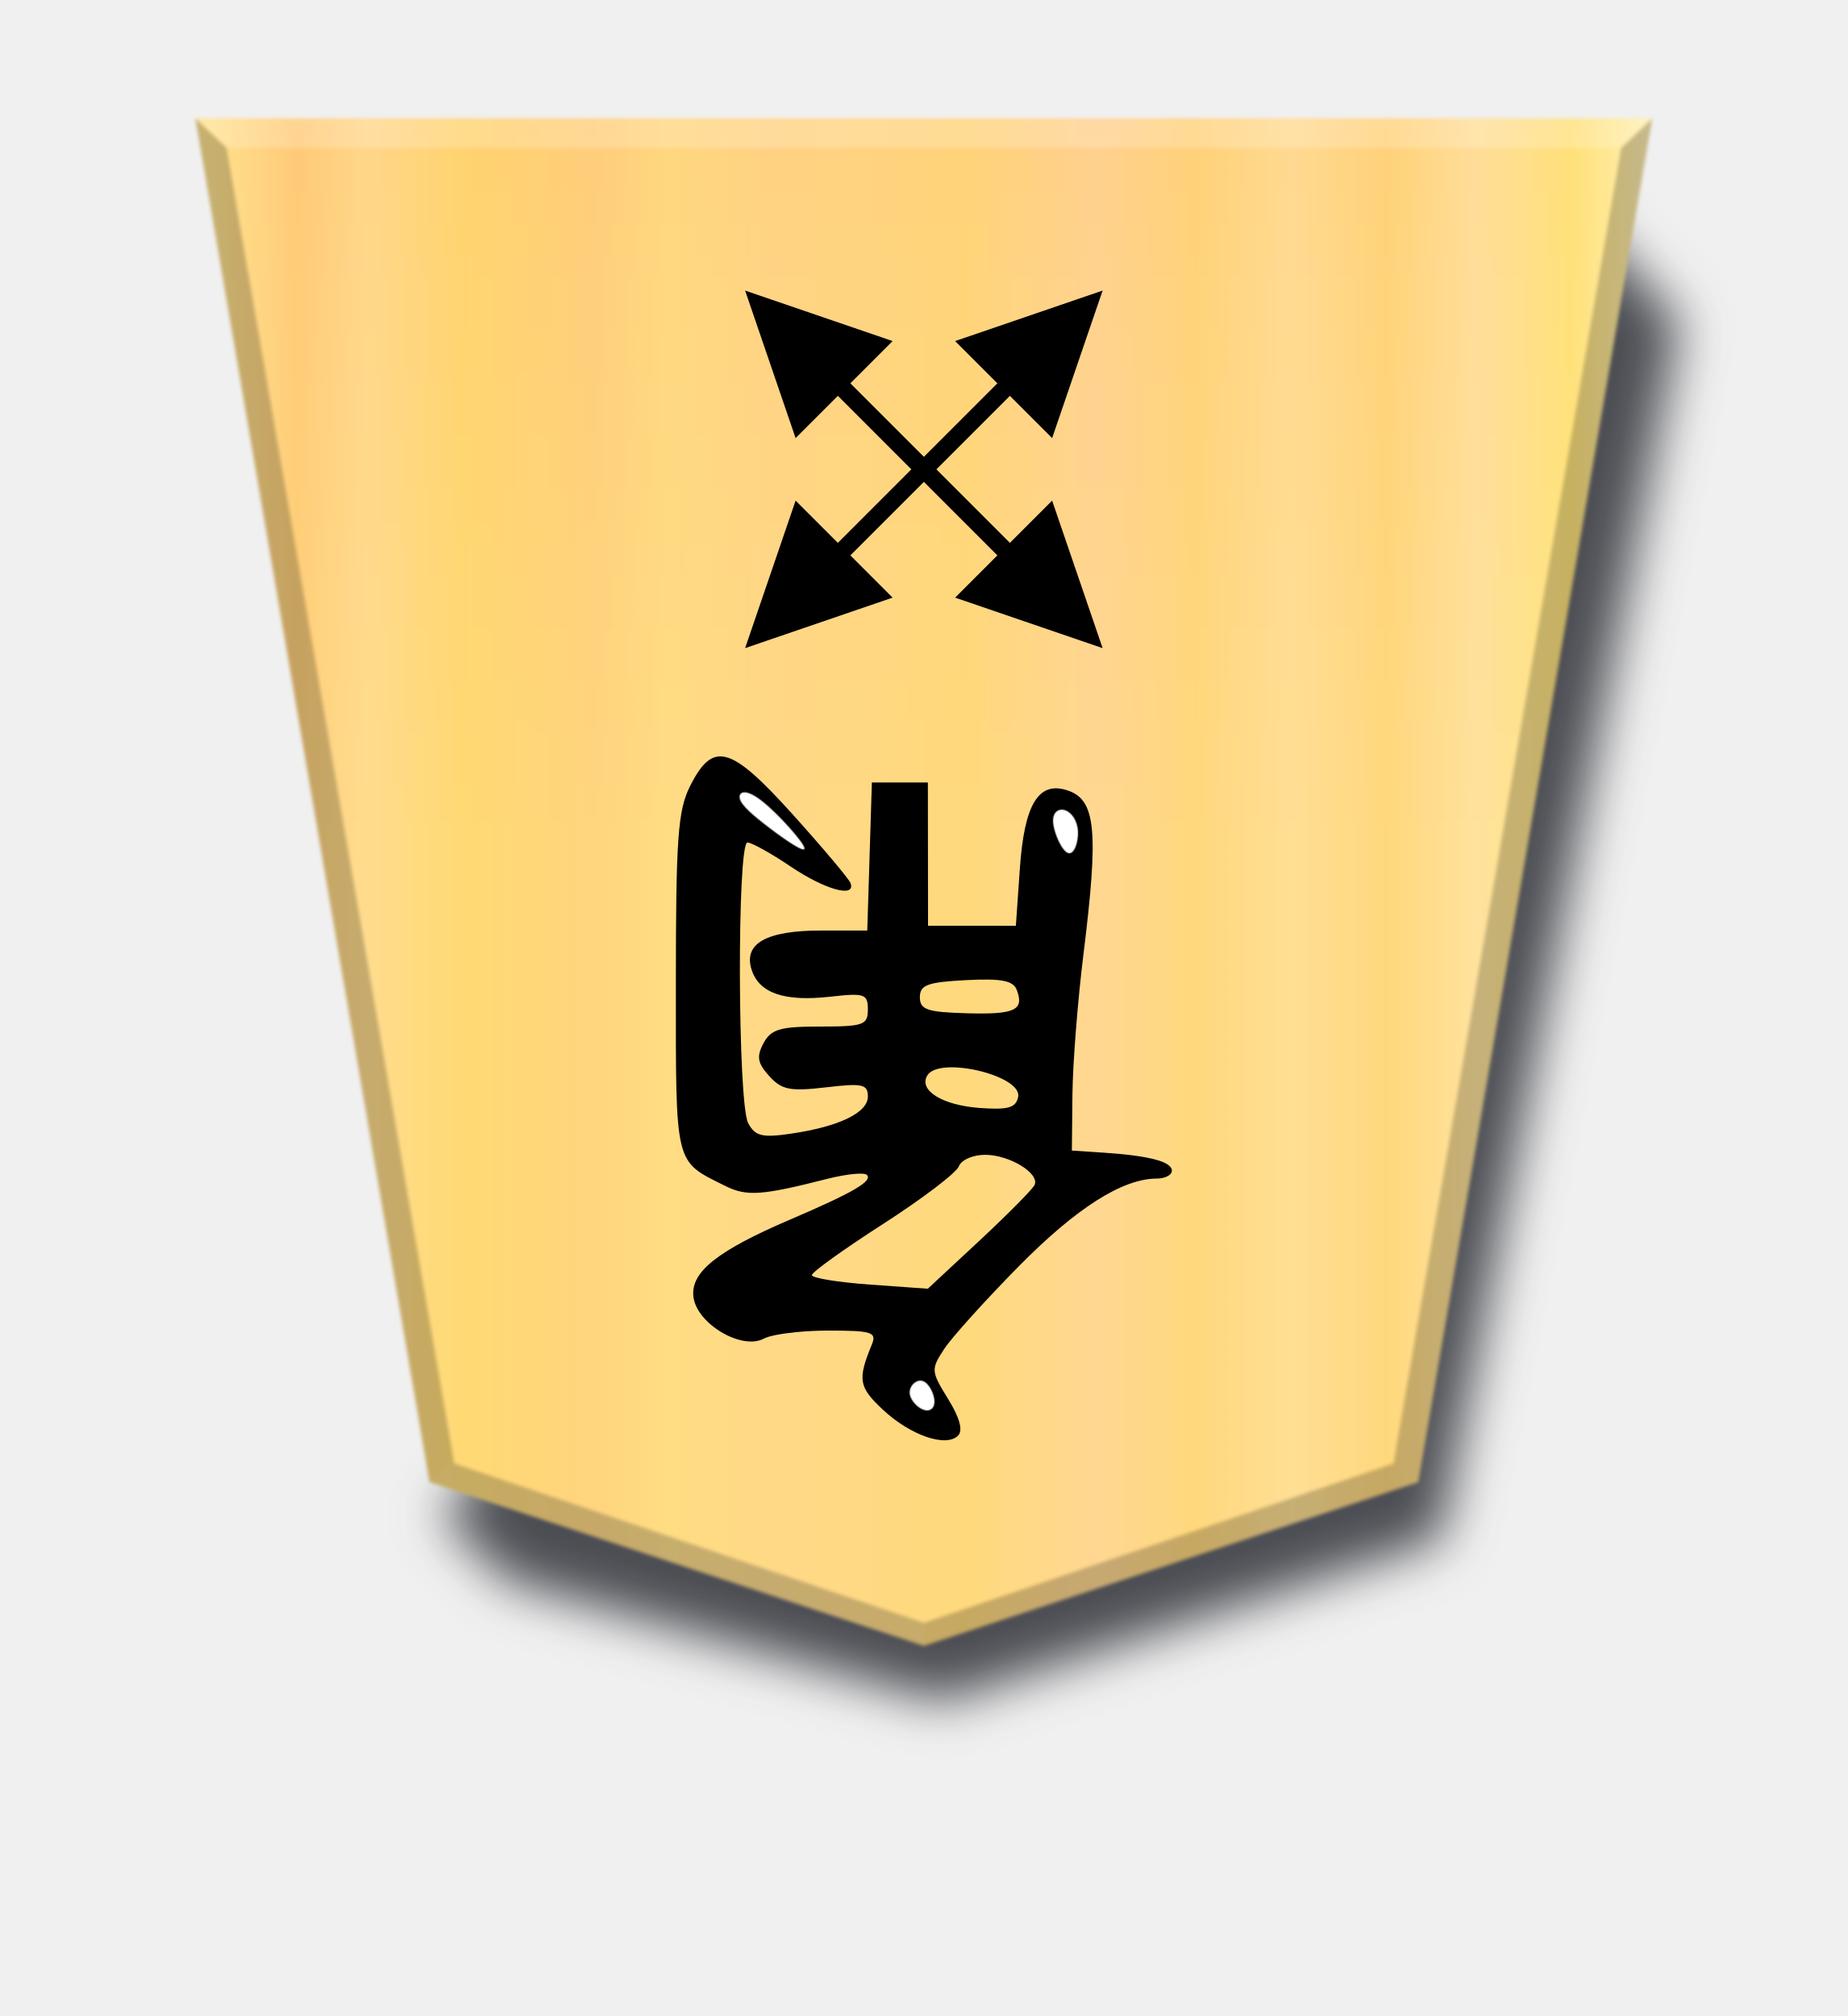
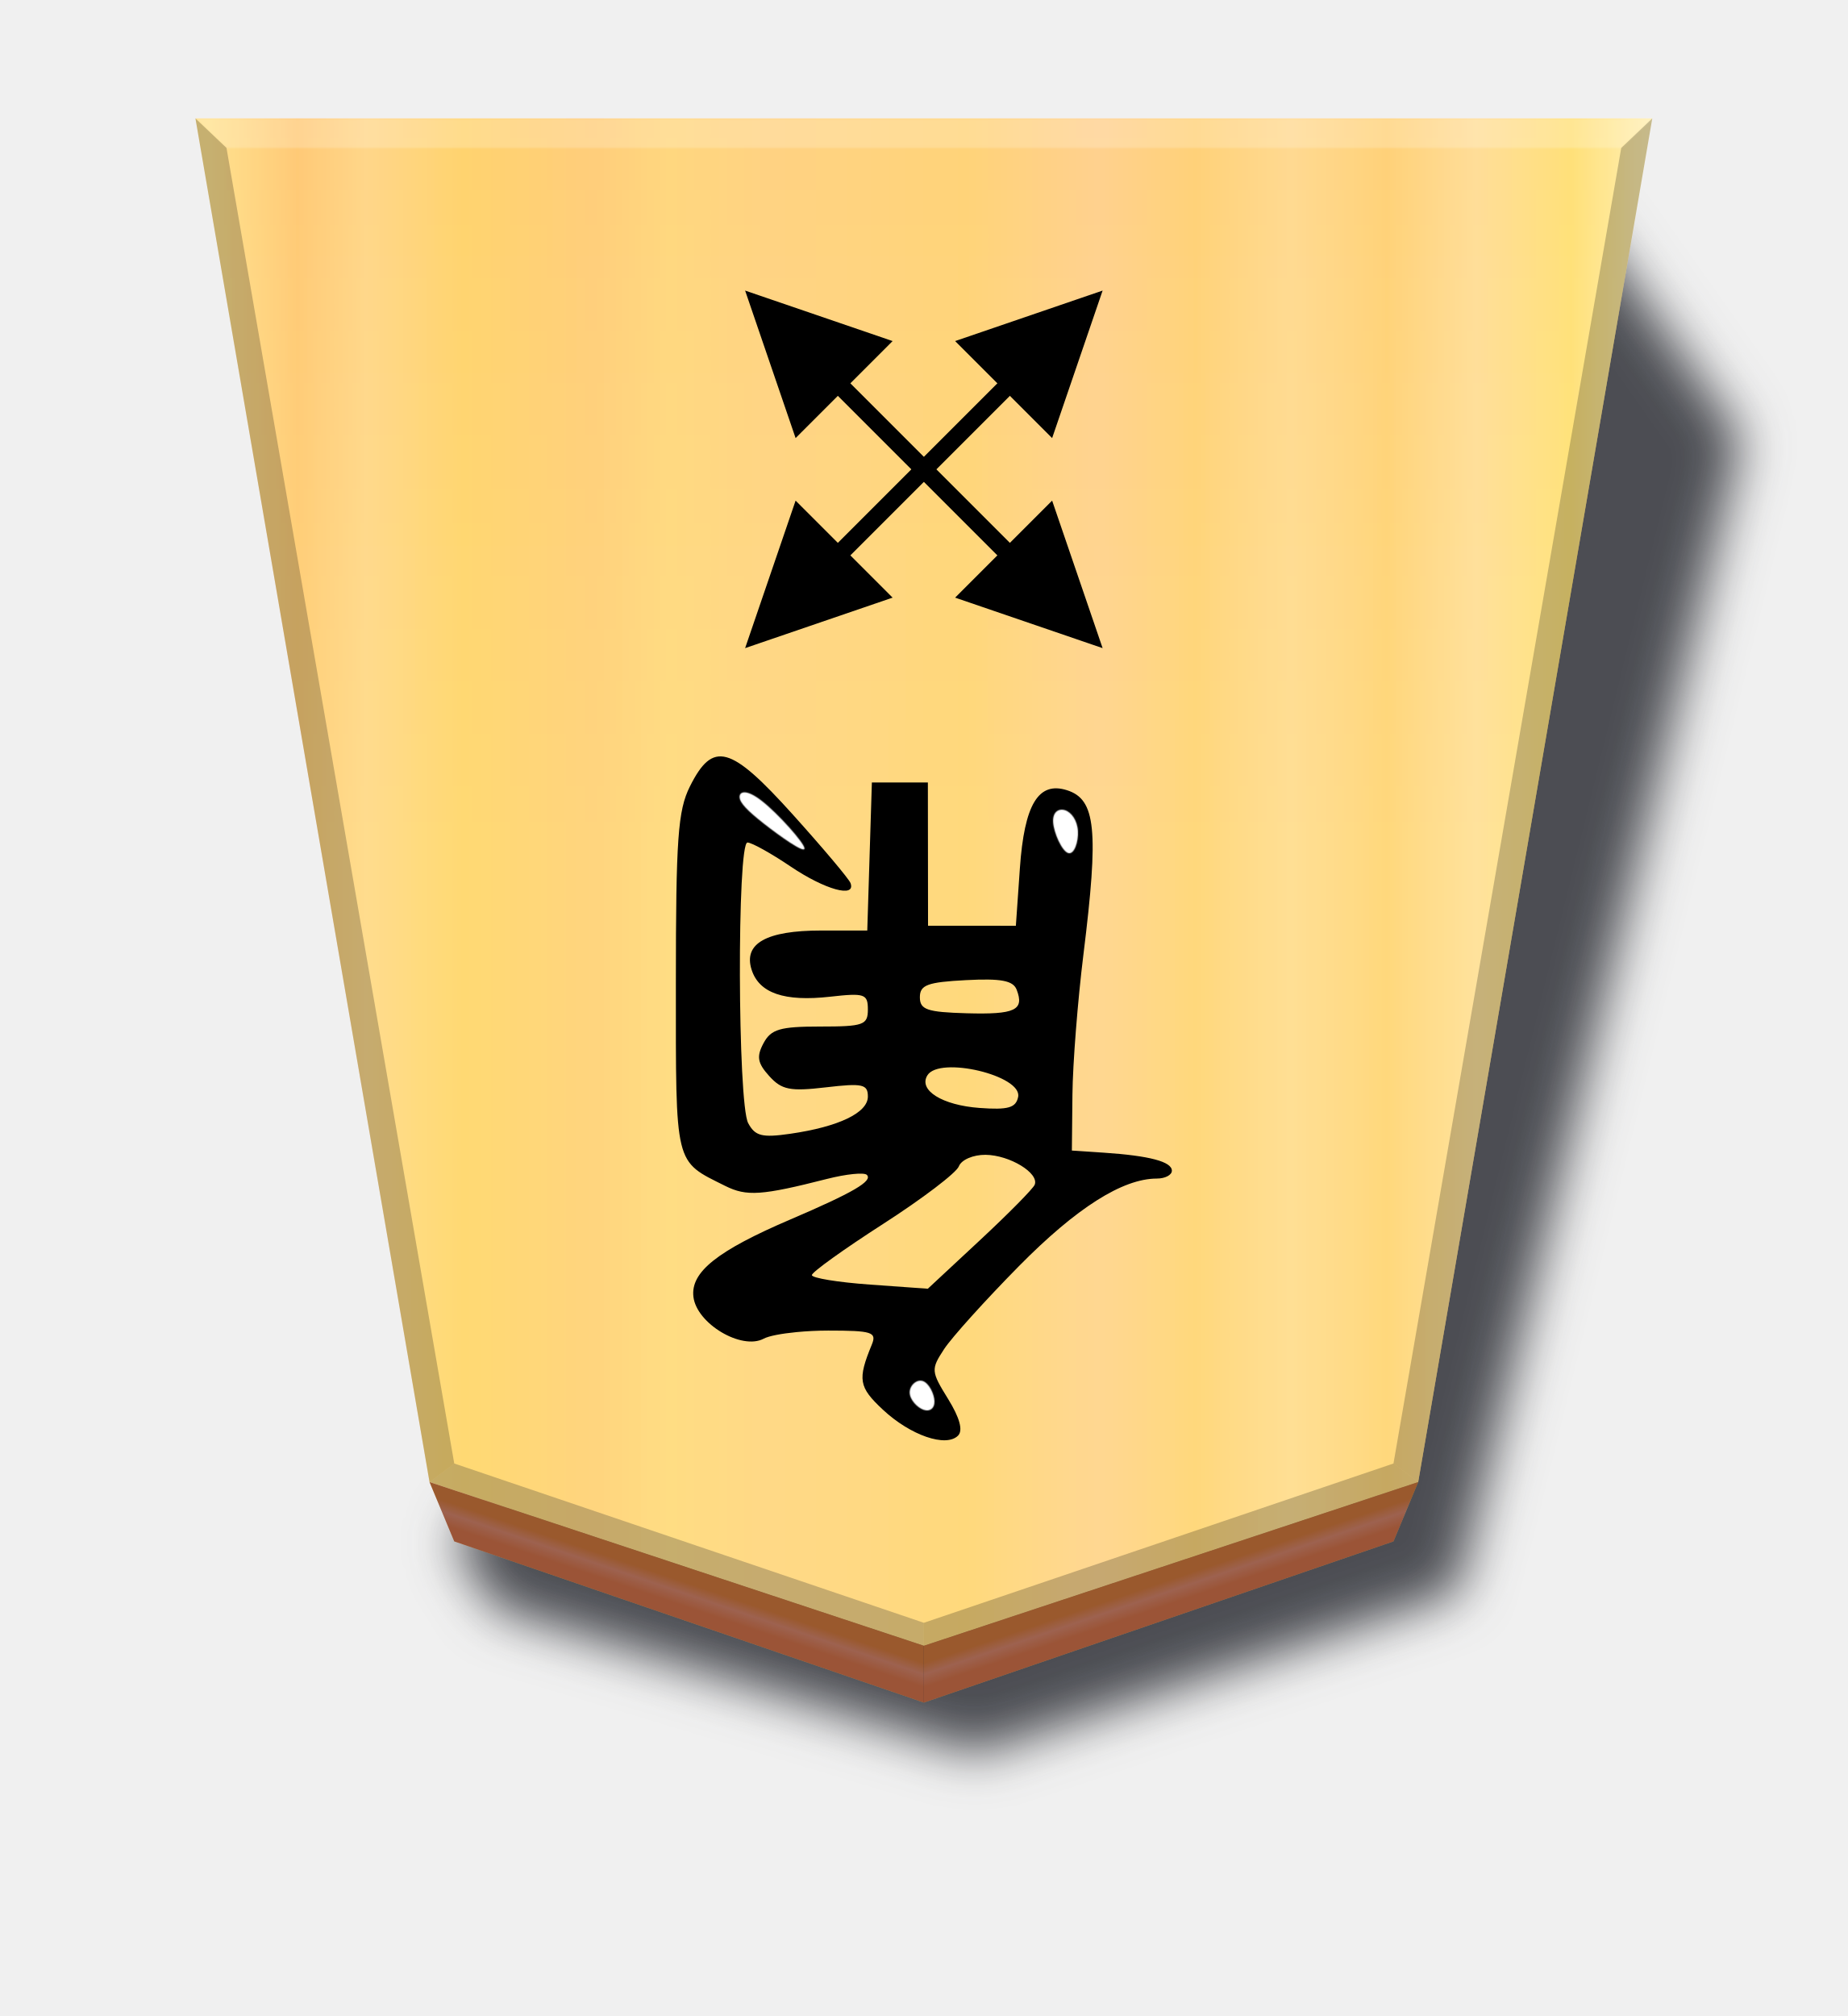
<svg xmlns="http://www.w3.org/2000/svg" xmlns:xlink="http://www.w3.org/1999/xlink" width="132mm" height="144mm" viewBox="0 0 1320 1440" version="1.1" id="svg23702">
  <defs id="defs23699">
-     <filter style="color-interpolation-filters:sRGB" id="filter6180-3" x="-0.049" y="-0.041" width="1.098" height="1.082">
+     <filter style="color-interpolation-filters:sRGB" id="filter6180-3" x="-0.047" y="-0.04" width="1.094" height="1.079">
      <feGaussianBlur stdDeviation="9.017" id="feGaussianBlur6178-0" />
    </filter>
-     <filter style="color-interpolation-filters:sRGB" id="filter6142" x="-0.005" y="-0.003" width="1.01" height="1.007">
-       <feGaussianBlur stdDeviation="0.599" id="feGaussianBlur6144" />
+     <filter style="color-interpolation-filters:sRGB" id="filter6142" x="-0.005" y="-0.003" width="1.009" height="1.007">
+       <feGaussianBlur stdDeviation="0.588" id="feGaussianBlur6144" />
    </filter>
    <linearGradient xlink:href="#linearGradient1467" id="linearGradient7153" gradientUnits="userSpaceOnUse" gradientTransform="translate(-844.3205,-151.7198)" x1="-630.769" y1="75.508" x2="-117.259" y2="75.508" />
    <linearGradient id="linearGradient1467">
      <stop style="stop-color:#ffeab1;stop-opacity:1;" offset="0" id="stop1441" />
      <stop style="stop-color:#ffd774;stop-opacity:1;" offset="0.056" id="stop1443" />
      <stop style="stop-color:#ffd394;stop-opacity:1;" offset="0.122" id="stop1445" />
      <stop style="stop-color:#ffc474;stop-opacity:1;" offset="0.184" id="stop1447" />
      <stop style="stop-color:#ffce8c;stop-opacity:1;" offset="0.25" id="stop1449" />
      <stop style="stop-color:#ffc474;stop-opacity:1;" offset="0.317" id="stop1451" />
      <stop style="stop-color:#ffc389;stop-opacity:1;" offset="0.385" id="stop1453" />
      <stop style="stop-color:#ffc674;stop-opacity:1;" offset="0.476" id="stop1455" />
      <stop style="stop-color:#ffc67a;stop-opacity:1;" offset="0.548" id="stop1457" />
      <stop style="stop-color:#ffc57d;stop-opacity:1;" offset="0.613" id="stop1459" />
      <stop style="stop-color:#ffcb7a;stop-opacity:1;" offset="0.682" id="stop1461" />
      <stop style="stop-color:#ffbf76;stop-opacity:1;" offset="0.734" id="stop1463" />
      <stop style="stop-color:#ffc66b;stop-opacity:1;" offset="0.825" id="stop1469" />
      <stop style="stop-color:#ffca84;stop-opacity:1;" offset="0.892" id="stop1471" />
      <stop style="stop-color:#ffba72;stop-opacity:1;" offset="0.94" id="stop1473" />
      <stop style="stop-color:#ffd889;stop-opacity:1;" offset="1" id="stop1465" />
    </linearGradient>
    <linearGradient xlink:href="#linearGradient6126" id="linearGradient7155" gradientUnits="userSpaceOnUse" gradientTransform="translate(-2.31e-4,-2.49e-4)" x1="-1215.57" y1="167.933" x2="-1215.571" y2="-275.994" />
    <linearGradient id="linearGradient6126">
      <stop style="stop-color:#f6cf8d;stop-opacity:1;" offset="0" id="stop6122" />
      <stop style="stop-color:#fafa9a;stop-opacity:1;" offset="0.605" id="stop6124" />
    </linearGradient>
    <filter style="color-interpolation-filters:sRGB" id="filter6136" x="-0.002" y="-0.1" width="1.004" height="1.201">
      <feGaussianBlur stdDeviation="0.439" id="feGaussianBlur6134" />
    </filter>
    <filter style="color-interpolation-filters:sRGB" id="filter18126-8-46-1-8-48" x="-0.08" y="-0.066" width="1.159" height="1.133">
      <feGaussianBlur stdDeviation="0.392" id="feGaussianBlur18128-8-90-3-3-043" />
    </filter>
    <filter style="color-interpolation-filters:sRGB" id="filter18126-8-46-1-8-032" x="-0.03" y="-0.035" width="1.061" height="1.069">
      <feGaussianBlur stdDeviation="0.392" id="feGaussianBlur18128-8-90-3-3-57" />
    </filter>
    <filter style="color-interpolation-filters:sRGB" id="filter18126-8-46-1-8-25" x="-0.079" y="-0.045" width="1.158" height="1.091">
      <feGaussianBlur stdDeviation="0.392" id="feGaussianBlur18128-8-90-3-3-957" />
    </filter>
+     <linearGradient xlink:href="#linearGradient10448" id="linearGradient8591" gradientUnits="userSpaceOnUse" gradientTransform="translate(-844.3205,-151.7198)" x1="-371.25" y1="319.653" x2="-371.25" y2="358.62" />
+     <linearGradient id="linearGradient10448">
+       <stop style="stop-color:#ecb857;stop-opacity:1;" offset="0.287" id="stop10446" />
+       <stop style="stop-color:#efcb98;stop-opacity:1;" offset="0.5" id="stop10444" />
+       <stop style="stop-color:#edaf69;stop-opacity:1;" offset="0.739" id="stop10442" />
+     </linearGradient>
+     <filter style="color-interpolation-filters:sRGB" id="filter1412" x="-0.006" y="-0.072" width="1.012" height="1.145">
+       <feGaussianBlur stdDeviation="1.25" id="feGaussianBlur1414" />
+     </filter>
+     <filter style="color-interpolation-filters:sRGB" id="filter1479" x="-0.012" y="-0.055" width="1.025" height="1.111">
+       <feGaussianBlur stdDeviation="1.813" id="feGaussianBlur1481" />
+     </filter>
+     <linearGradient xlink:href="#linearGradient6152" id="linearGradient8597" gradientUnits="userSpaceOnUse" gradientTransform="translate(1.8438616e-5,3.066171)" x1="-1432.577" y1="186.158" x2="-998.564" y2="186.158" />
+     <linearGradient id="linearGradient6152">
+       <stop style="stop-color:#c14360;stop-opacity:1;" offset="0" id="stop6148" />
+       <stop style="stop-color:#4f1a26;stop-opacity:1;" offset="0.059" id="stop6156" />
+       <stop style="stop-color:#c54d69;stop-opacity:1;" offset="0.182" id="stop6158" />
+       <stop style="stop-color:#3e141e;stop-opacity:1;" offset="0.253" id="stop6164" />
+       <stop style="stop-color:#cb5974;stop-opacity:1;" offset="0.35" id="stop6166" />
+       <stop style="stop-color:#3c131d;stop-opacity:1;" offset="0.407" id="stop6168" />
+       <stop style="stop-color:#d16f87;stop-opacity:1;" offset="0.514" id="stop6162" />
+       <stop style="stop-color:#3b121c;stop-opacity:1;" offset="0.607" id="stop6176" />
+       <stop style="stop-color:#d16a84;stop-opacity:1;" offset="0.694" id="stop6170" />
+       <stop style="stop-color:#39121b;stop-opacity:1;" offset="0.775" id="stop6172" />
+       <stop style="stop-color:#cc5f79;stop-opacity:1;" offset="0.842" id="stop6160" />
+       <stop style="stop-color:#341119;stop-opacity:1;" offset="0.938" id="stop6174" />
+       <stop style="stop-color:#ce6981;stop-opacity:1;" offset="1" id="stop6150" />
+     </linearGradient>
+     <filter style="color-interpolation-filters:sRGB" id="filter11340" x="-0.003" y="-0.044" width="1.007" height="1.087">
+       <feGaussianBlur stdDeviation="0.753" id="feGaussianBlur11338" />
+     </filter>
+     <filter style="color-interpolation-filters:sRGB" id="filter1412-9" x="-0.003" y="-0.034" width="1.005" height="1.067">
+       <feGaussianBlur stdDeviation="0.582" id="feGaussianBlur1414-1" />
+     </filter>
+     <filter style="color-interpolation-filters:sRGB" id="filter1479-1" x="-0.003" y="-0.044" width="1.007" height="1.087">
+       <feGaussianBlur stdDeviation="0.753" id="feGaussianBlur1481-4" />
+     </filter>
+     <filter style="color-interpolation-filters:sRGB" id="filter11340-6" x="-0.003" y="-0.044" width="1.007" height="1.087">
+       <feGaussianBlur stdDeviation="0.753" id="feGaussianBlur11338-4" />
+     </filter>
+     <linearGradient xlink:href="#linearGradient10448" id="linearGradient11894" gradientUnits="userSpaceOnUse" gradientTransform="matrix(2.005134,0,0,2.005134,1293.711,586.6567)" x1="-227.983" y1="264.529" x2="-222.166" y2="281.713" />
+     <filter style="color-interpolation-filters:sRGB" id="filter11902" x="-0.012" y="-0.028" width="1.025" height="1.055">
+       <feGaussianBlur stdDeviation="0.907" id="feGaussianBlur11900" />
+     </filter>
+     <linearGradient xlink:href="#linearGradient10448" id="linearGradient11921" gradientUnits="userSpaceOnUse" gradientTransform="matrix(-2.005134,0,0,2.005134,26.28936,586.6567)" x1="-227.983" y1="264.529" x2="-222.166" y2="281.713" />
+     <filter style="color-interpolation-filters:sRGB" id="filter11925" x="-0.01" y="-0.047" width="1.021" height="1.094">
+       <feGaussianBlur stdDeviation="1.535" id="feGaussianBlur11923" />
+     </filter>
  </defs>
  <g id="layer1">
-     <path style="opacity:0.809;fill:#26282f;fill-opacity:1;stroke:none;stroke-width:1.257;filter:url(#filter6180-3)" d="m -2831.689,97.515 c 0,0 33.131,36.875 33.131,36.875 0,0 407.799,-461.981 407.799,-461.981 0,0 -23.768,-23.602 -23.768,-23.602 0,0 -154.442,-42.651 -154.442,-42.651 0,0 -177.768,57.652 -177.768,57.652 0,0 -84.952,433.706 -84.952,433.706 z" id="path5994" transform="matrix(-2.005134,0,0,-2.005134,-4478.128,425.8252)" />
-     <g id="g6211" transform="matrix(-2.005134,0,0,-2.005134,-1777.382,416.2521)" style="mix-blend-mode:normal;filter:url(#filter6142)">
+     <path style="opacity:0.809;fill:#26282f;fill-opacity:1;stroke:none;stroke-width:1.257;filter:url(#filter6180-3)" d="m -2853.744,56.311 55.187,78.079 403.385,-471.111 -14.697,-23.963 -171.21,-51.657 -171.574,57.479 z" id="path5994" transform="matrix(-2.005134,0,0,-2.005134,-4478.128,425.8252)" />
+     <g id="g6211" transform="matrix(-2.005134,0,0,-2.005134,-1777.382,416.2521)" style="mix-blend-mode:normal">
      <path id="path6197" style="fill:url(#linearGradient7153);fill-opacity:1;stroke:none;stroke-width:1.257" d="m -1215.57,-378.671 -176.123,58.315 -83.396,485.771 h 519.038 l -83.396,-485.771 z" />
      <path id="path6199" style="opacity:0.354;mix-blend-mode:overlay;fill:url(#linearGradient7155);fill-opacity:1;stroke:none;stroke-width:1.257" d="m -1215.57,-378.671 -176.123,58.315 -83.396,485.771 h 519.038 l -83.396,-485.771 z" />
      <path style="opacity:0.264;mix-blend-mode:multiply;fill:#26282f;fill-opacity:1;stroke:none;stroke-width:1.257" d="m -1391.693,-320.355 c 0,0 8.809,6.607 8.809,6.607 0,0 167.314,-56.742 167.314,-56.742 0,0 0,-8.18 0,-8.18 0,0 -176.123,58.315 -176.123,58.315 z" id="path6201" />
      <path style="opacity:0.264;mix-blend-mode:multiply;fill:#26282f;fill-opacity:1;stroke:none;stroke-width:1.257" d="m -1391.693,-320.355 c 0,0 8.809,6.607 8.809,6.607 0,0 -81.148,468.659 -81.148,468.659 0,0 -11.057,10.505 -11.057,10.505 0,0 83.396,-485.771 83.396,-485.771 z" id="path6203" />
      <path id="path6205" style="opacity:0.199;mix-blend-mode:normal;fill:#ffffff;fill-opacity:1;stroke:none;stroke-width:1.257;filter:url(#filter6136)" d="m -1464.033,154.911 -11.057,10.505 h 519.038 l -11.057,-10.505 z" />
      <path style="opacity:0.264;mix-blend-mode:multiply;fill:#26282f;fill-opacity:1;stroke:none;stroke-width:1.257" d="m -1039.447,-320.355 c 0,0 -8.809,6.607 -8.809,6.607 0,0 81.149,468.659 81.149,468.659 0,0 11.057,10.505 11.057,10.505 0,0 -83.396,-485.771 -83.396,-485.771 z" id="path6207" />
      <path style="opacity:0.264;mix-blend-mode:normal;fill:#26282f;fill-opacity:1;stroke:none;stroke-width:1.257" d="m -1039.447,-320.355 c 0,0 -8.809,6.607 -8.809,6.607 0,0 -167.314,-56.742 -167.314,-56.742 0,0 0,-8.18 0,-8.18 0,0 176.123,58.315 176.123,58.315 z" id="path6209" />
    </g>
    <g id="g61934" transform="matrix(-1.498082,0,0,-1.498082,-3167.742,659.672)">
      <path d="m -2492.651,51.911 c -14.412,-16.005 -26.777,-30.69 -27.477,-32.633 -2.609,-7.249 12.167,-3.157 28.569,7.912 9.326,6.295 18.589,11.445 20.581,11.445 5.026,0 4.713,-124.363 -0.336,-133.798 -3.307,-6.179 -6.614,-7.018 -20.03,-5.08 -23.157,3.345 -37.049,10.006 -37.049,17.762 0,5.876 2.546,6.433 20.028,4.382 17.063,-2.002 21.062,-1.206 27.01,5.372 5.609,6.205 6.144,9.283 2.726,15.669 -3.58,6.689 -7.854,7.947 -27.008,7.947 -20.676,0 -22.756,0.743 -22.756,8.126 0,7.425 1.545,7.952 17.926,6.106 21.921,-2.471 33.963,1.674 37.532,12.918 3.952,12.455 -7.037,18.631 -33.154,18.631 h -22.018 l -1.097,35.289 -1.097,35.289 h -13.352 -13.353 l -0.04,-34.144 -0.04,-34.144 -20.94,-0.015 -20.941,-0.015 -1.908,27.359 c -2.127,30.492 -8.823,41.611 -22.456,37.284 -13.788,-4.376 -15.235,-18.819 -7.853,-78.345 2.732,-22.032 5.09,-52.075 5.239,-66.763 l 0.272,-26.705 -15.26,-1.017 c -21.748,-1.451 -32.428,-4.281 -32.428,-8.595 0,-2.058 3.224,-3.742 7.164,-3.742 16.336,0 38.383,-13.998 65.774,-41.762 15.986,-16.203 32.033,-33.991 35.661,-39.529 6.348,-9.688 6.276,-10.588 -1.89,-23.8 -5.554,-8.988 -7.192,-15.026 -4.74,-17.479 5.746,-5.746 22.724,0.121 35.861,12.394 11.524,10.766 12.127,14.324 5.256,31.016 -2.443,5.934 -0.131,6.676 20.801,6.676 5.135,0 10.407,-0.272 15.148,-0.732 7.218,-0.7 13.202,-1.837 15.586,-3.114 10.535,-5.638 32.008,7.134 33.538,19.947 1.407,11.791 -11.324,21.937 -46.326,36.919 -29.854,12.78 -39.308,18.292 -36.382,21.218 1.28,1.279 9.849,0.409 19.043,-1.933 31.116,-7.927 38.297,-8.419 48.502,-3.325 24.376,12.17 23.534,8.713 23.528,96.609 0,68.976 -0.96,82.386 -6.677,93.83 -10.97,21.96 -19.324,19.676 -49.135,-13.429 z m -60.539,-87.05 c 0,-5.933 -3.429,-7.108 -22.293,-7.643 -23.096,-0.655 -27.613,1.466 -23.872,11.214 1.68,4.379 7.388,5.461 24.182,4.586 18.376,-0.957 21.983,-2.296 21.983,-8.156 z m -3.589,-37.228 c 4.394,-7.11 -7.05,-14.26 -24.904,-15.56 -13.623,-0.992 -17.312,0.064 -18.367,5.262 -2.068,10.186 37.518,19.607 43.271,10.298 z m -14.996,-43.407 c 1.187,-3.093 17.442,-15.45 36.123,-27.46 18.68,-12.01 33.964,-22.983 33.964,-24.384 0,-1.401 -12.439,-3.438 -27.645,-4.526 l -27.645,-1.978 -24.81,23.089 c -13.646,12.699 -25.42,24.626 -26.164,26.505 -2.188,5.528 11.927,14.124 23.408,14.256 5.921,0.067 11.564,-2.364 12.769,-5.502 z" style="fill:#000000;stroke-width:3.815" id="path6213" />
      <path style="fill:#ffffff;fill-opacity:1;stroke:none;stroke-width:0.627;filter:url(#filter18126-8-46-1-8-48)" d="m -2554.936,-231.838 c 2.955,1.031 6.529,4.742 6.606,8.165 0.077,3.422 -3.344,6.557 -6.3,5.525 -2.956,-1.032 -5.444,-6.224 -5.521,-9.648 -0.077,-3.423 2.26,-5.073 5.215,-4.042 z" id="path6217" />
      <path style="fill:#ffffff;fill-opacity:1;stroke:none;stroke-width:0.627;filter:url(#filter18126-8-46-1-8-032)" d="m -2478.738,47.677 c 7.742,6.077 11.315,9.788 11.521,12.468 0.206,2.68 -2.955,4.33 -10.694,-1.744 -7.739,-6.074 -20.061,-19.877 -20.267,-22.558 -0.206,-2.682 11.699,5.758 19.44,11.835 z" id="path6219" />
      <path style="fill:#ffffff;fill-opacity:1;stroke:none;stroke-width:0.627;filter:url(#filter18126-8-46-1-8-25)" d="m -2623.846,33.628 c 2.956,1.031 6.777,9.568 7.107,14.661 0.329,5.092 -2.832,6.742 -5.787,5.711 -2.955,-1.031 -5.704,-4.742 -6.034,-9.837 -0.33,-5.095 1.758,-11.566 4.714,-10.535 z" id="path6221" />
    </g>
    <g id="g22594" transform="translate(-26.98421,-10.01979)">
      <path id="path14706" style="mix-blend-mode:normal;stroke:#000000;stroke-width:4.175" d="m 562.644,469.612 98.16,-33.6 -64.561,-64.56 z" />
      <rect style="mix-blend-mode:normal;fill:#000000;fill-opacity:1;stroke:#000000;stroke-width:0.775" id="rect14708" width="11.87" height="142.708" x="723.98" y="-241.24" transform="rotate(45)" />
      <path id="path14710" style="mix-blend-mode:normal;stroke:#000000;stroke-width:4.175" d="m 811.325,220.931 -98.16,33.6 64.561,64.56 z" />
      <rect style="mix-blend-mode:normal;fill:#000000;fill-opacity:1;stroke:#000000;stroke-width:0.775" id="rect14712" width="11.87" height="142.708" x="-735.851" y="242.015" transform="rotate(-135)" />
      <path id="path14714" style="mix-blend-mode:normal;stroke:#000000;stroke-width:4.175" d="m 562.644,220.931 33.6,98.16 64.56,-64.561 z" />
      <rect style="mix-blend-mode:normal;fill:#000000;fill-opacity:1;stroke:#000000;stroke-width:0.775" id="rect14716" width="11.87" height="142.708" x="-247.562" y="-729.528" transform="rotate(135)" />
      <path id="path14718" style="mix-blend-mode:normal;stroke:#000000;stroke-width:4.175" d="M 811.325,469.613 777.725,371.452 713.165,436.013 Z" />
      <rect style="mix-blend-mode:normal;fill:#000000;fill-opacity:1;stroke:#000000;stroke-width:0.775" id="rect14720" width="11.87" height="142.708" x="235.692" y="730.303" transform="rotate(-45)" />
    </g>
+     <path id="path11892" style="mix-blend-mode:normal;fill:url(#linearGradient11894);fill-opacity:1;stroke:none;stroke-width:2.52" d="m 660,1216.132 335.486,-115.138 17.664,-42.387 -353.15,116.93 z" />
+     <g id="g11917" />
+     <path id="path11919" style="mix-blend-mode:normal;fill:url(#linearGradient11921);fill-opacity:1;stroke:none;stroke-width:2.52" d="m 660,1216.132 -335.486,-115.138 -17.664,-42.387 353.15,116.93 z" />
+     <path id="path7385" style="opacity:0.603;mix-blend-mode:multiply;fill:#6d2435;fill-opacity:1;stroke:none;stroke-width:1.257" d="m -1306.901,18.088 8.809,21.139 167.314,57.421 167.314,-57.421 8.809,-21.139 -176.123,58.315 z" transform="matrix(2.005134,0,0,2.005134,2927.362,1022.338)" />
  </g>
</svg>
